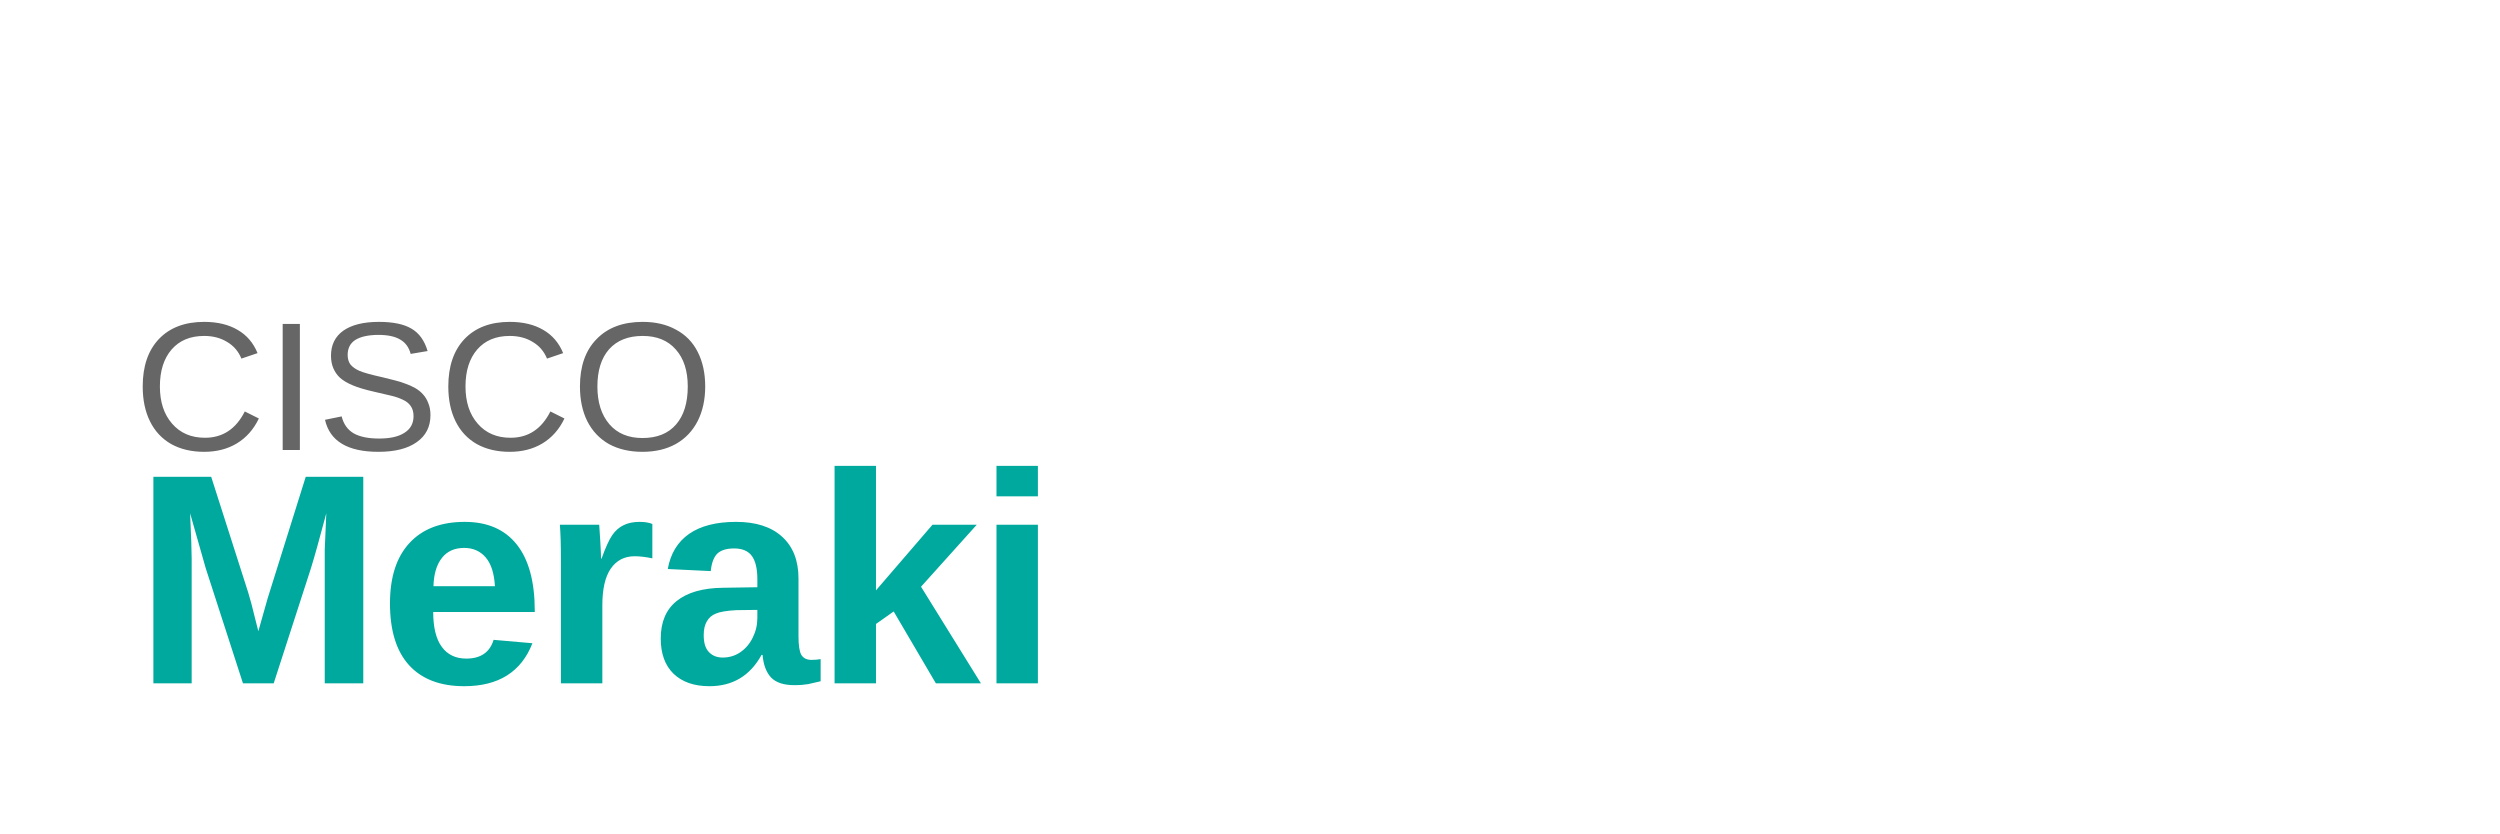
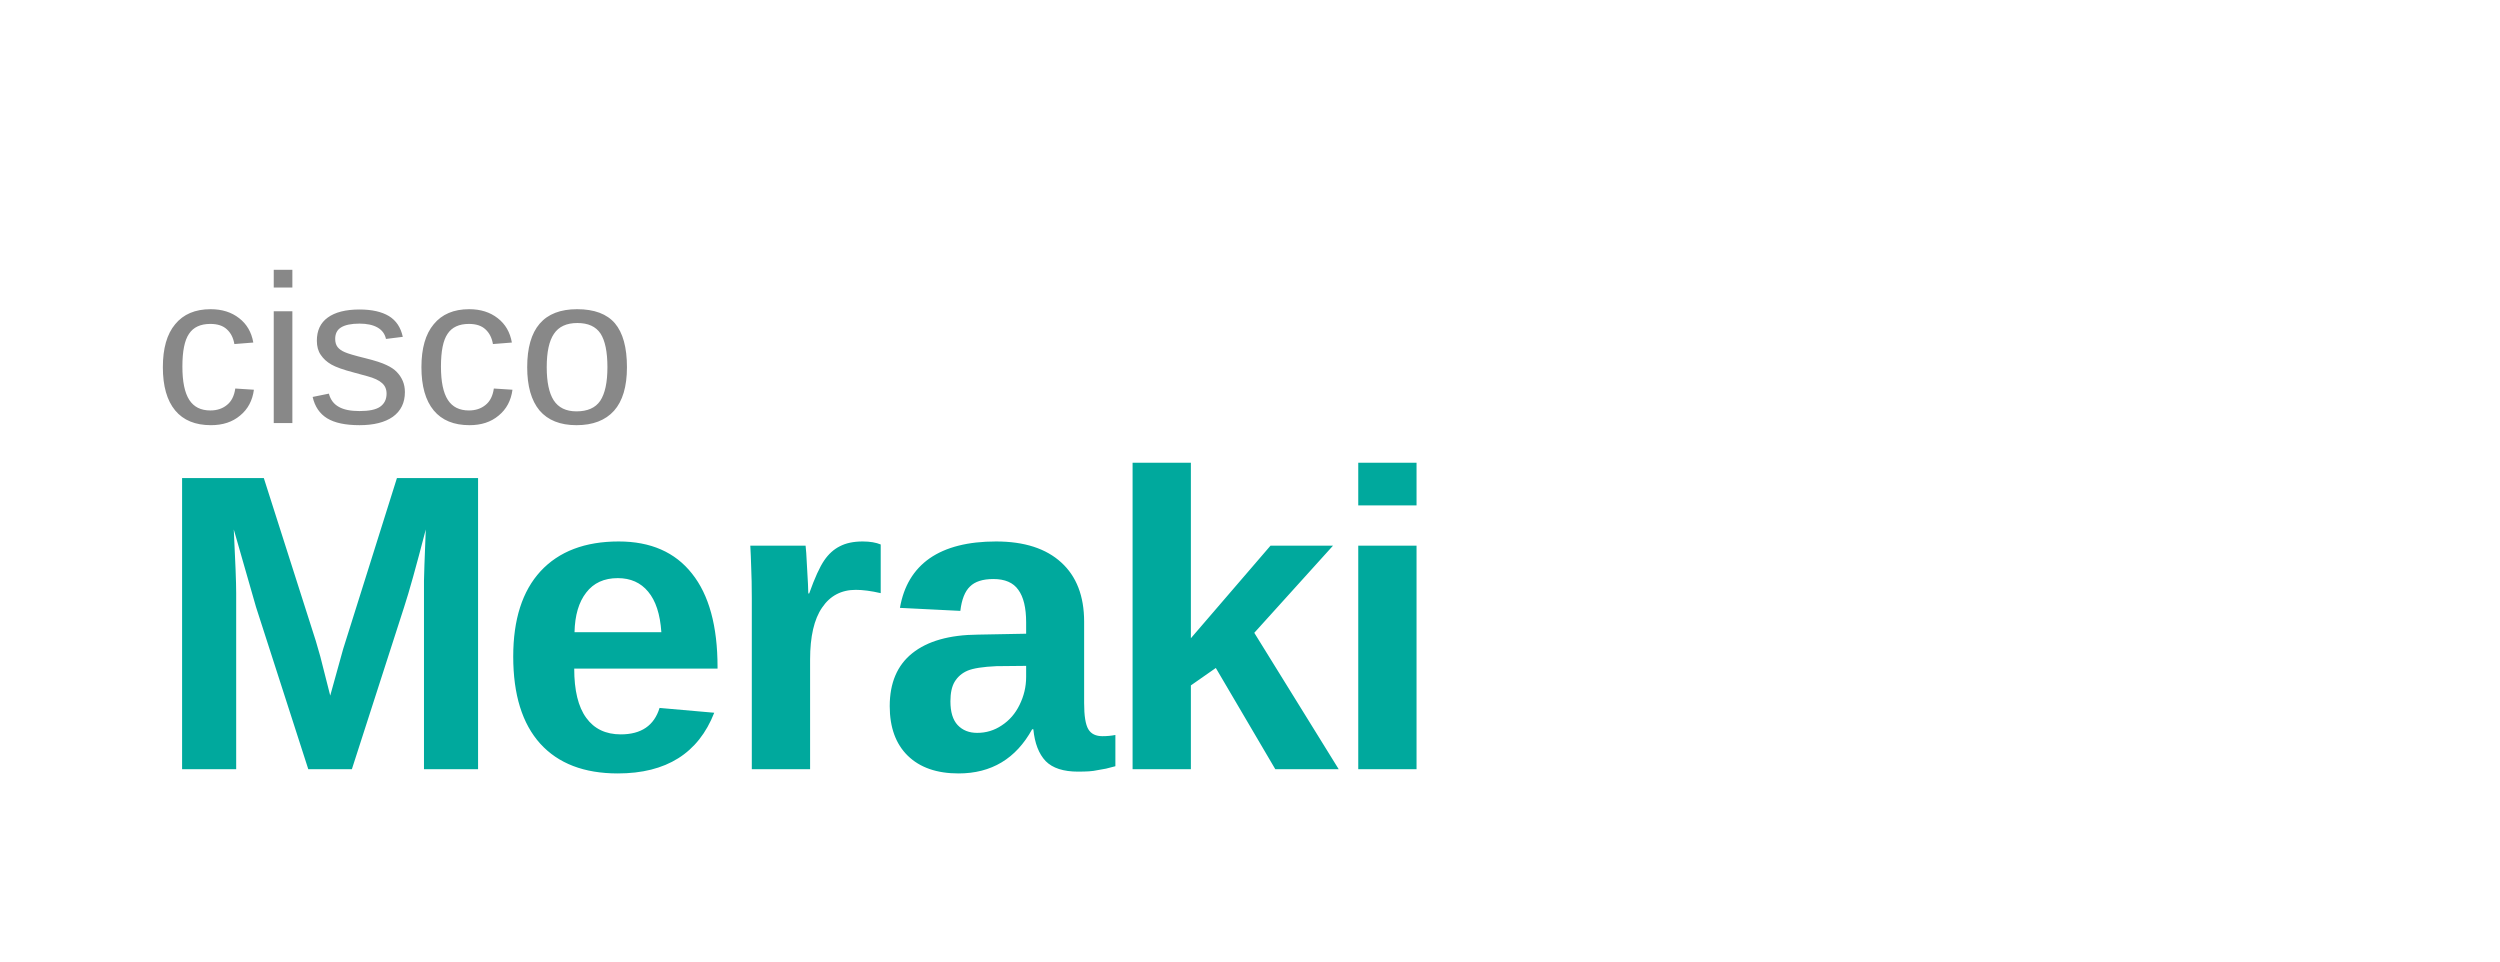
- <svg xmlns="http://www.w3.org/2000/svg" width="150" height="50" viewBox="0 0 150 50">
-   <rect width="150" height="50" fill="none" />
-   <text x="8" y="27" font-family="Arial,sans-serif" font-size="11" font-weight="400" fill="#666">CISCO</text>
-   <text x="8" y="41" font-family="Arial,sans-serif" font-size="18" font-weight="700" fill="#00A99D" letter-spacing="-0.3">Meraki</text>
+ <svg xmlns="http://www.w3.org/2000/svg" width="130" height="50" viewBox="0 0 130 50">
+   <text x="8" y="22" font-family="Arial,Helvetica,sans-serif" font-size="11" font-weight="400" fill="#888" letter-spacing="0">cisco</text>
+   <text x="8" y="40" font-family="Arial,Helvetica,sans-serif" font-size="22" font-weight="700" fill="#00A99D" letter-spacing="-0.5">Meraki</text>
</svg>
